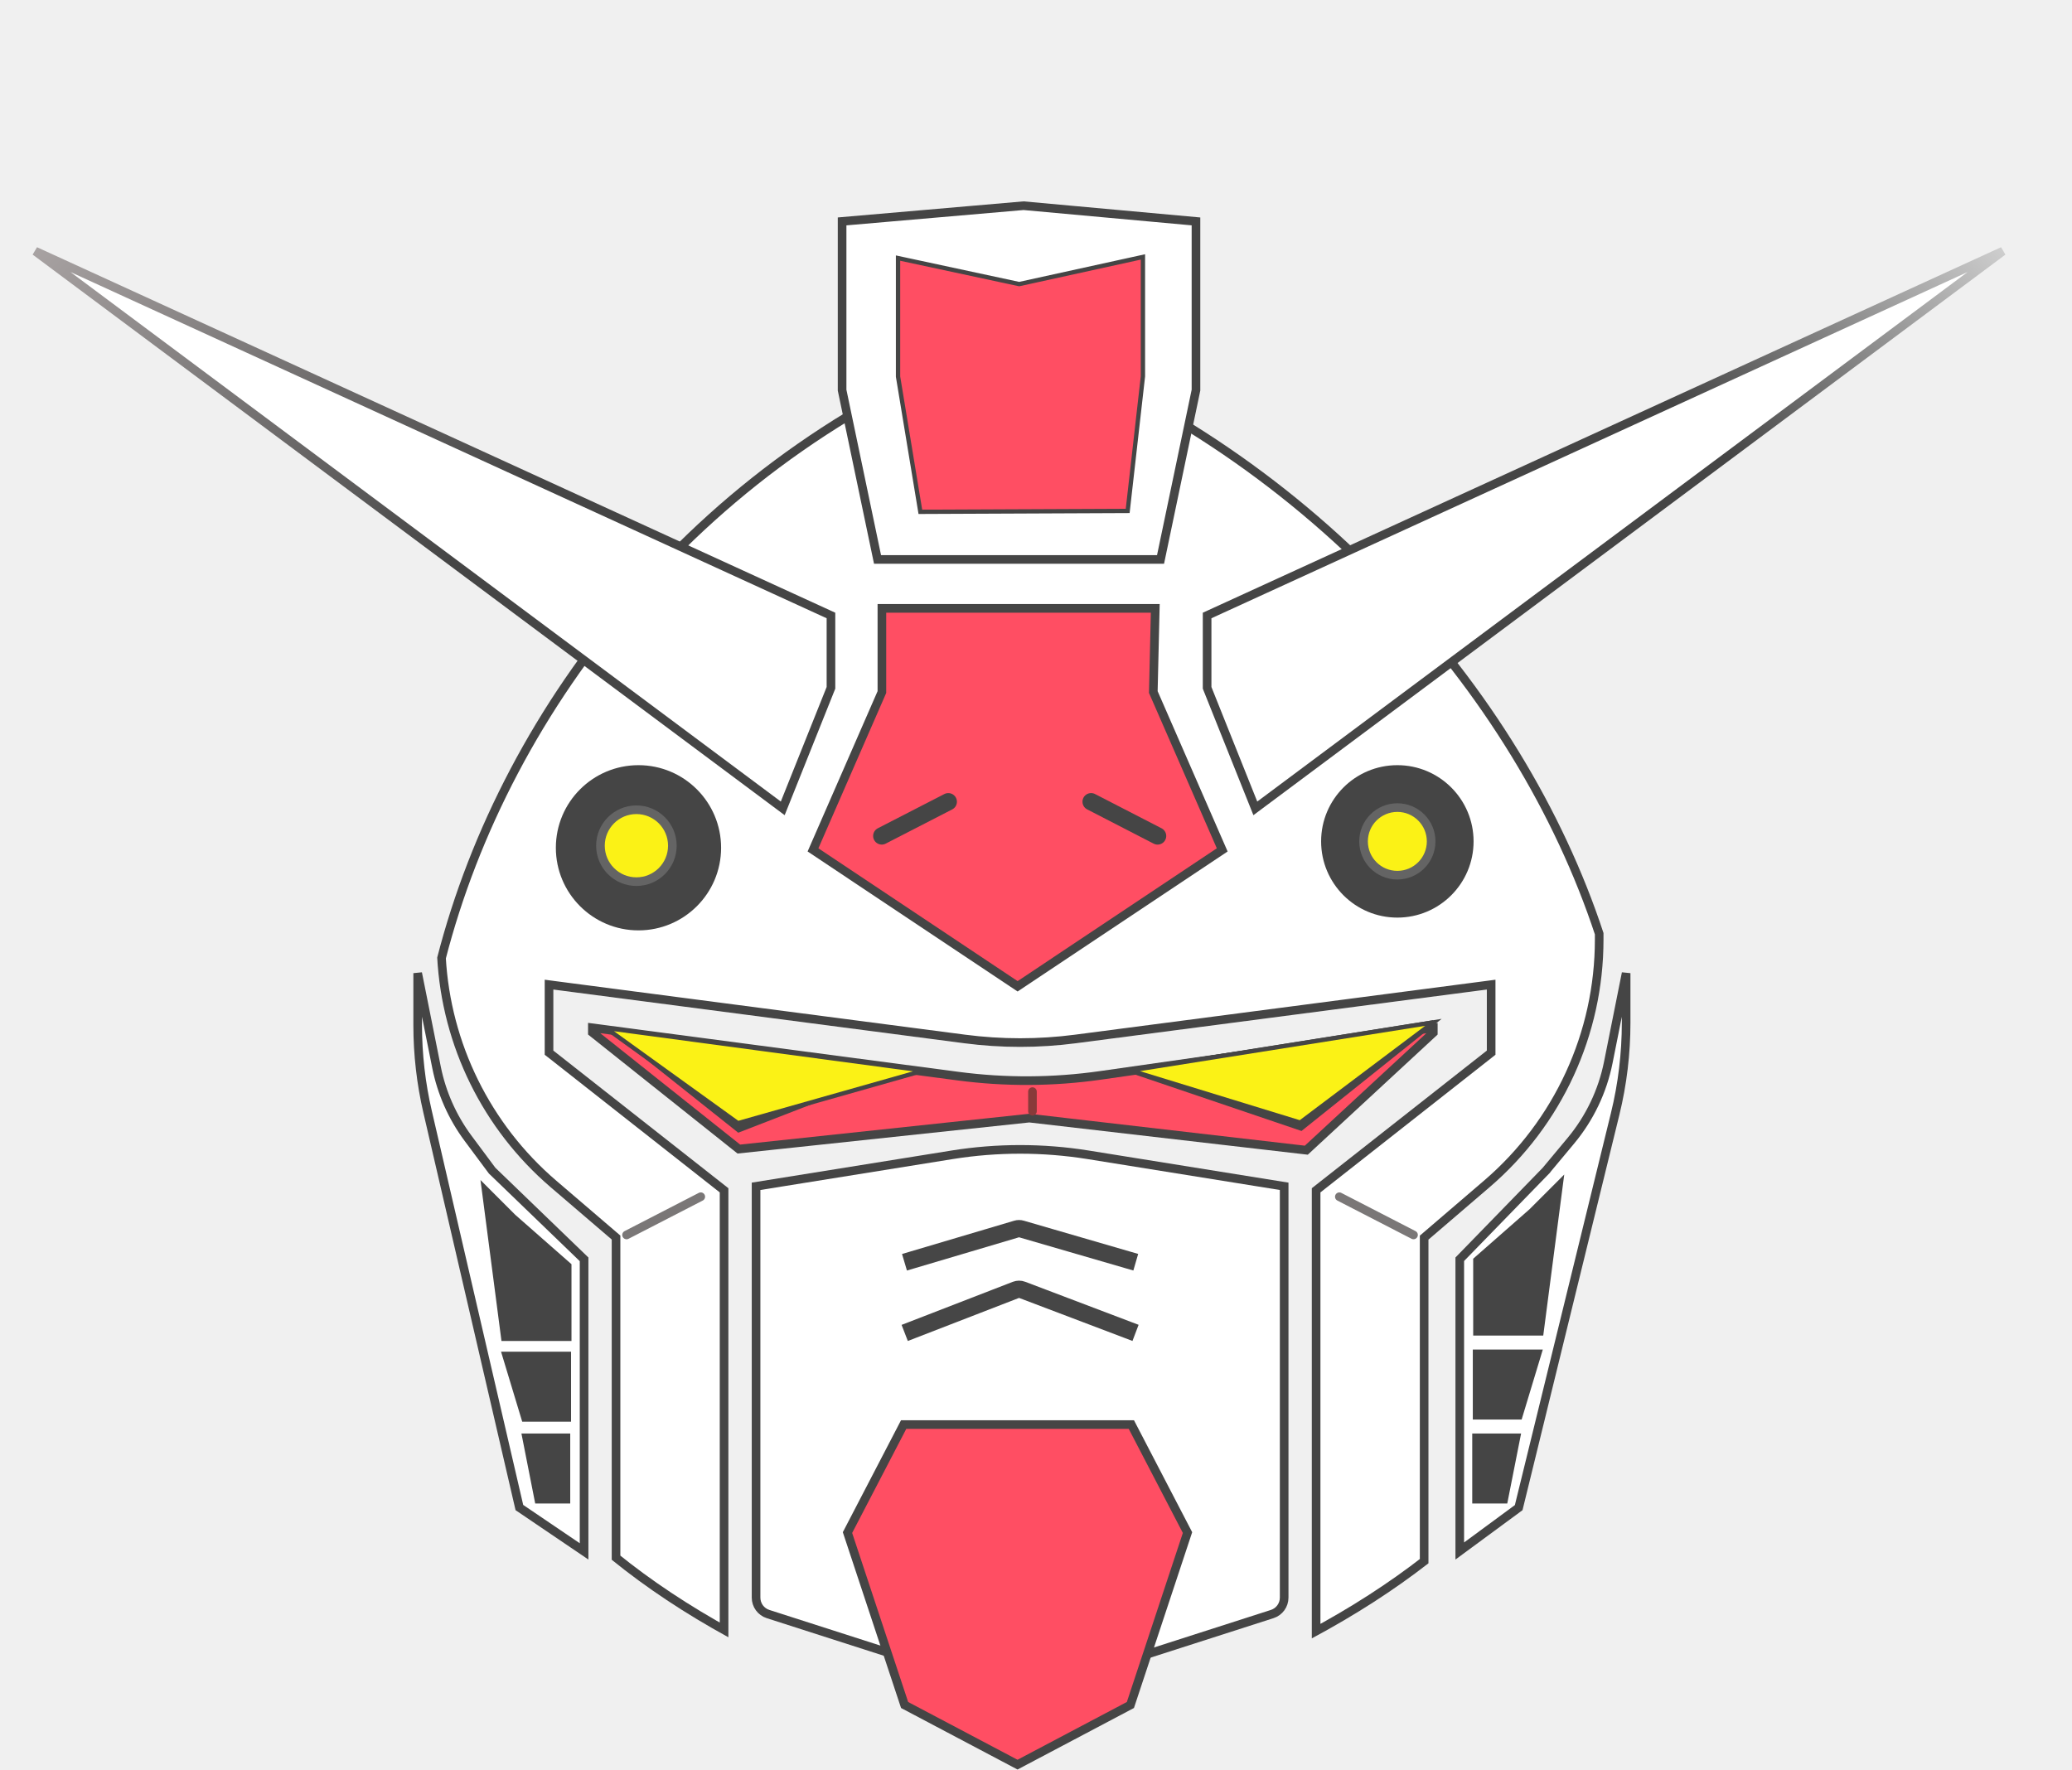
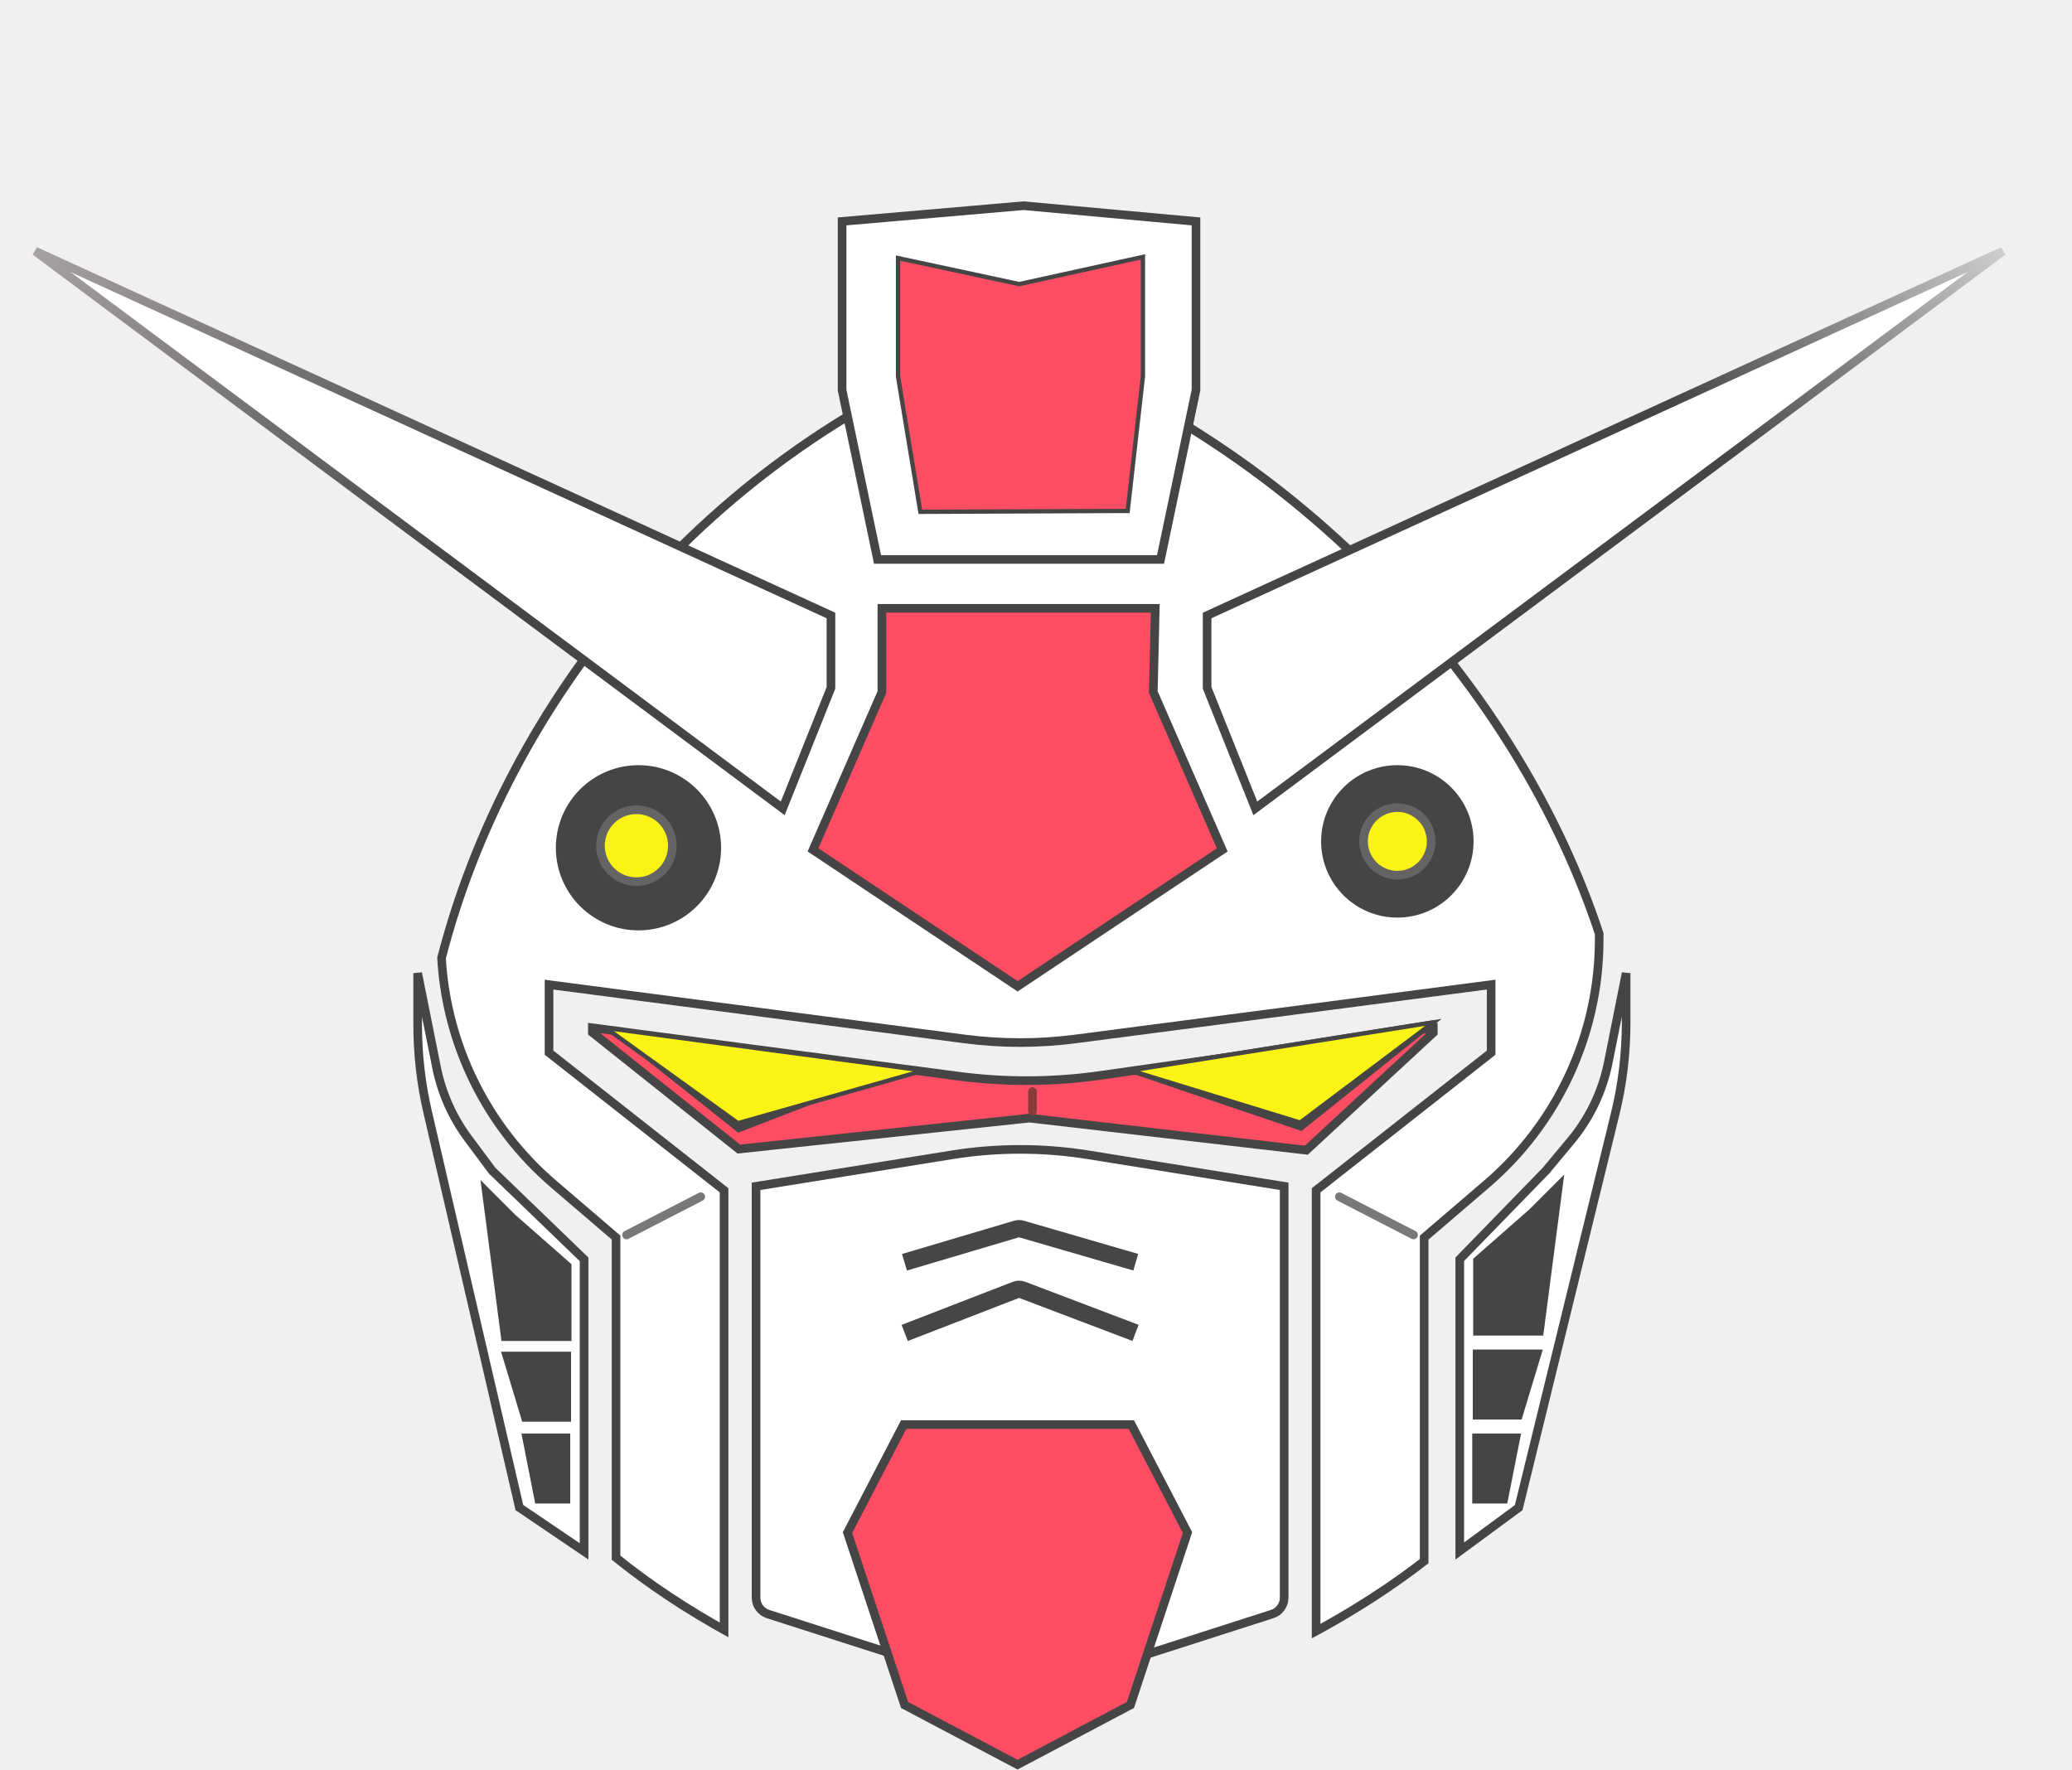
<svg xmlns="http://www.w3.org/2000/svg" width="48" height="41" viewBox="0 0 48 41" fill="none">
  <mask id="path-1-inside-1" fill="white">
    <path fill-rule="evenodd" clip-rule="evenodd" d="M37.147 21.618V21.771C37.147 23.977 36.183 26.072 34.508 27.508L33.092 28.722V35.672V36.222C32.289 36.847 31.388 37.427 30.389 37.962V27.531L34.444 24.342V22.928L24.928 24.172C24.067 24.285 23.196 24.285 22.335 24.172L12.819 22.928V24.342L16.874 27.531V37.936C15.868 37.385 14.967 36.786 14.171 36.14V35.671V28.72L12.755 27.507C11.186 26.162 10.241 24.238 10.128 22.187C11.634 16.32 16.186 10.361 23.361 7.752C30.303 10.277 35.281 15.938 37.147 21.618Z" />
  </mask>
  <path fill-rule="evenodd" clip-rule="evenodd" d="M37.147 21.618V21.771C37.147 23.977 36.183 26.072 34.508 27.508L33.092 28.722V35.672V36.222C32.289 36.847 31.388 37.427 30.389 37.962V27.531L34.444 24.342V22.928L24.928 24.172C24.067 24.285 23.196 24.285 22.335 24.172L12.819 22.928V24.342L16.874 27.531V37.936C15.868 37.385 14.967 36.786 14.171 36.14V35.671V28.72L12.755 27.507C11.186 26.162 10.241 24.238 10.128 22.187C11.634 16.32 16.186 10.361 23.361 7.752C30.303 10.277 35.281 15.938 37.147 21.618Z" fill="white" />
  <path d="M37.147 21.618H37.347V21.586L37.337 21.555L37.147 21.618ZM34.508 27.508L34.378 27.356L34.378 27.356L34.508 27.508ZM33.092 28.722L32.962 28.57L32.892 28.63V28.722H33.092ZM33.092 36.222L33.215 36.38L33.292 36.32V36.222H33.092ZM30.389 37.962H30.189V38.297L30.484 38.139L30.389 37.962ZM30.389 27.531L30.266 27.373L30.189 27.433V27.531H30.389ZM34.444 24.342L34.568 24.499L34.644 24.439V24.342H34.444ZM34.444 22.928H34.644V22.7L34.418 22.73L34.444 22.928ZM24.928 24.172L24.902 23.974L24.902 23.974L24.928 24.172ZM22.335 24.172L22.309 24.371L22.309 24.371L22.335 24.172ZM12.819 22.928L12.845 22.73L12.619 22.7V22.928H12.819ZM12.819 24.342H12.619V24.439L12.696 24.499L12.819 24.342ZM16.874 27.531H17.074V27.433L16.997 27.373L16.874 27.531ZM16.874 37.936L16.778 38.111L17.074 38.273V37.936H16.874ZM14.171 36.14H13.971V36.235L14.045 36.295L14.171 36.14ZM14.171 28.72H14.371V28.628L14.301 28.568L14.171 28.72ZM12.755 27.507L12.625 27.659L12.625 27.659L12.755 27.507ZM10.128 22.187L9.934 22.138L9.926 22.168L9.928 22.198L10.128 22.187ZM23.361 7.752L23.429 7.564L23.361 7.539L23.292 7.564L23.361 7.752ZM36.947 21.618V21.771H37.347V21.618H36.947ZM36.947 21.771C36.947 23.918 36.009 25.959 34.378 27.356L34.639 27.66C36.358 26.186 37.347 24.035 37.347 21.771H36.947ZM34.378 27.356L32.962 28.57L33.223 28.873L34.639 27.66L34.378 27.356ZM32.892 28.722V35.672H33.292V28.722H32.892ZM32.892 35.672V36.222H33.292V35.672H32.892ZM32.969 36.064C32.176 36.682 31.285 37.256 30.295 37.786L30.484 38.139C31.491 37.599 32.402 37.013 33.215 36.38L32.969 36.064ZM30.589 37.962V27.531H30.189V37.962H30.589ZM30.513 27.688L34.568 24.499L34.32 24.185L30.266 27.373L30.513 27.688ZM34.644 24.342V22.928H34.244V24.342H34.644ZM34.418 22.73L24.902 23.974L24.954 24.371L34.47 23.126L34.418 22.73ZM24.902 23.974C24.059 24.084 23.204 24.084 22.361 23.974L22.309 24.371C23.187 24.486 24.076 24.486 24.954 24.371L24.902 23.974ZM22.361 23.974L12.845 22.73L12.793 23.126L22.309 24.371L22.361 23.974ZM12.619 22.928V24.342H13.019V22.928H12.619ZM12.696 24.499L16.75 27.688L16.997 27.373L12.943 24.185L12.696 24.499ZM16.674 27.531V37.936H17.074V27.531H16.674ZM16.97 37.76C15.973 37.214 15.083 36.623 14.297 35.985L14.045 36.295C14.851 36.95 15.762 37.555 16.778 38.111L16.97 37.76ZM14.371 36.14V35.671H13.971V36.14H14.371ZM14.371 35.671V28.72H13.971V35.671H14.371ZM14.301 28.568L12.885 27.355L12.625 27.659L14.041 28.872L14.301 28.568ZM12.885 27.355C11.358 26.046 10.438 24.173 10.327 22.176L9.928 22.198C10.044 24.304 11.014 26.278 12.625 27.659L12.885 27.355ZM10.321 22.237C11.813 16.428 16.322 10.524 23.429 7.94L23.292 7.564C16.05 10.198 11.455 16.212 9.934 22.138L10.321 22.237ZM23.292 7.94C30.176 10.443 35.11 16.057 36.957 21.68L37.337 21.555C35.453 15.818 30.431 10.11 23.429 7.564L23.292 7.94Z" fill="#454545" mask="url(#path-1-inside-1)" />
  <path d="M25.201 26.756L29.749 27.487V37.017C29.749 37.191 29.637 37.345 29.471 37.398L23.632 39.273L17.793 37.398C17.627 37.345 17.515 37.191 17.515 37.017V27.487L22.063 26.756C23.102 26.59 24.162 26.59 25.201 26.756Z" fill="white" stroke="#454545" stroke-width="0.2" />
  <path d="M26.209 33.007L27.51 35.51L26.187 39.505L23.572 40.887L20.956 39.505L19.633 35.51L20.934 33.007L23.572 33.007L26.209 33.007Z" fill="#FF4E63" stroke="#454545" stroke-width="0.2" />
  <path d="M21.145 29.19L23.551 28.476C23.587 28.465 23.627 28.465 23.663 28.476L26.119 29.19" stroke="#464646" stroke-width="0.4" stroke-linecap="square" />
  <path d="M21.145 30.812L23.536 29.886C23.582 29.869 23.633 29.868 23.679 29.886L26.119 30.812" stroke="#464646" stroke-width="0.4" stroke-linecap="square" />
  <path d="M11.397 27.119L11.402 27.126L11.408 27.131L13.531 29.179V35.946L12.032 34.93L9.906 25.762C9.753 25.103 9.676 24.428 9.676 23.752V22.548L10.113 24.732C10.232 25.326 10.481 25.886 10.842 26.373L11.397 27.119Z" fill="white" stroke="#454545" stroke-width="0.2" />
  <path d="M12.172 32.841L11.742 31.419H13.129V32.841H12.172Z" fill="#454545" stroke="#454545" stroke-width="0.2" />
  <path d="M11.131 27.341L11.131 27.341L11.131 27.341L11.131 27.341ZM11.268 27.62L11.871 28.223L11.871 28.223L11.876 28.227L12.524 28.797L13.139 29.337V30.971H11.705L11.268 27.62Z" fill="#454545" stroke="#454545" stroke-width="0.2" />
  <path d="M12.481 34.737L12.201 33.315H13.11V34.737H12.481Z" fill="#454545" stroke="#454545" stroke-width="0.2" />
  <path d="M35.814 27.123L35.814 27.124L35.809 27.129L33.817 29.177V35.937L35.182 34.932L37.416 25.813C37.586 25.12 37.671 24.409 37.671 23.695V22.548L37.258 24.616C37.124 25.286 36.824 25.912 36.386 26.437L35.814 27.123Z" fill="white" stroke="#454545" stroke-width="0.2" />
  <path d="M35.176 32.791L35.606 31.369H34.219V32.791H35.176Z" fill="#454545" stroke="#454545" stroke-width="0.2" />
  <path d="M35.663 30.845L36.1 27.493L35.497 28.096L35.497 28.096L35.492 28.1L34.228 29.21V30.845H35.663Z" fill="#454545" stroke="#454545" stroke-width="0.2" />
  <path d="M34.835 34.737L35.116 33.315H34.206V34.737H34.835Z" fill="#454545" stroke="#454545" stroke-width="0.2" />
  <circle cx="14.791" cy="19.643" r="1.914" fill="#454545" />
  <circle cx="14.743" cy="19.595" r="0.833" fill="#FBF216" stroke="#646464" stroke-width="0.2" />
  <circle cx="32.371" cy="19.495" r="1.766" fill="#454545" />
  <circle cx="32.371" cy="19.495" r="0.783" fill="#FBF216" stroke="#646464" stroke-width="0.2" />
  <path d="M23.855 25.908L23.844 25.907L23.833 25.908L17.116 26.624L13.723 23.922V23.814L22.194 24.934C23.289 25.079 24.398 25.073 25.491 24.917L33.204 23.816L33.204 23.927L30.262 26.65L23.855 25.908Z" fill="#FF4E63" stroke="#454545" stroke-width="0.2" />
  <path d="M14.021 23.794L21.019 24.727L17.102 26.245L14.021 23.794Z" fill="#454545" />
  <path d="M33.397 23.607L25.968 24.787L30.151 26.205L33.397 23.607Z" fill="#454545" />
  <path d="M17.095 26.024L14.033 23.817L21.395 24.805L17.095 26.024Z" fill="#FBF216" stroke="#454545" stroke-width="0.1" />
  <path d="M30.12 26.01L33.206 23.688L26.189 24.803L30.12 26.01Z" fill="#FBF216" stroke="#454545" stroke-width="0.1" />
  <line x1="23.918" y1="25.293" x2="23.918" y2="25.747" stroke="#893A3A" stroke-width="0.2" stroke-linecap="round" />
  <path d="M20.43 14.096L23.574 14.096L26.763 14.096L26.718 16.012L26.717 16.034L26.726 16.054L28.314 19.692L23.574 22.853L18.834 19.692L20.422 16.054L20.43 16.035V16.014V14.096Z" fill="#FF4E63" stroke="#454545" stroke-width="0.2" />
  <path d="M19.25 15.937L18.133 18.73L0.816 5.819L19.25 14.261L19.25 15.937Z" fill="white" stroke="url(#paint0_linear)" stroke-width="0.2" />
  <path d="M27.964 15.937L29.081 18.73L46.398 5.819L27.964 14.261L27.964 15.937Z" fill="white" stroke="url(#paint1_linear)" stroke-width="0.2" />
  <path d="M27.706 9.04L26.885 12.963H20.329L19.508 9.04V5.13L23.712 4.766L27.706 5.13V9.04Z" fill="white" stroke="#454545" stroke-width="0.2" />
  <path d="M20.804 8.726L20.804 5.98L23.599 6.58L23.61 6.582L23.621 6.58L26.477 5.953L26.477 8.721L26.124 11.838L21.321 11.859L20.804 8.726Z" fill="#FF4E63" stroke="#454545" stroke-width="0.1" stroke-linecap="round" />
  <line x1="14.515" y1="28.614" x2="16.234" y2="27.728" stroke="#7A7777" stroke-width="0.2" stroke-linecap="round" stroke-dasharray="2.2 0" />
-   <line x1="20.427" y1="19.369" x2="21.968" y2="18.576" stroke="#454545" stroke-width="0.4" stroke-linecap="round" />
-   <line x1="0.2" y1="-0.2" x2="1.933" y2="-0.2" transform="matrix(-0.888931 -0.458041 -0.458041 0.888931 26.9032 19.6389)" stroke="#454545" stroke-width="0.4" stroke-linecap="round" />
  <line x1="0.1" y1="-0.1" x2="2.033" y2="-0.1" transform="matrix(-0.888931 -0.458041 -0.458041 0.888931 32.7886 28.7484)" stroke="#7A7777" stroke-width="0.2" stroke-linecap="round" stroke-dasharray="2.2 0" />
  <defs>
    <linearGradient id="paint0_linear" x1="2.724" y1="2.668" x2="18.397" y2="18.674" gradientUnits="userSpaceOnUse">
      <stop stop-color="#AFA9A9" />
      <stop offset="0.569" stop-color="#454545" />
    </linearGradient>
    <linearGradient id="paint1_linear" x1="44.49" y1="2.668" x2="28.817" y2="18.674" gradientUnits="userSpaceOnUse">
      <stop stop-color="#DDDDDD" />
      <stop offset="0.392" stop-color="#454545" />
    </linearGradient>
  </defs>
</svg>
